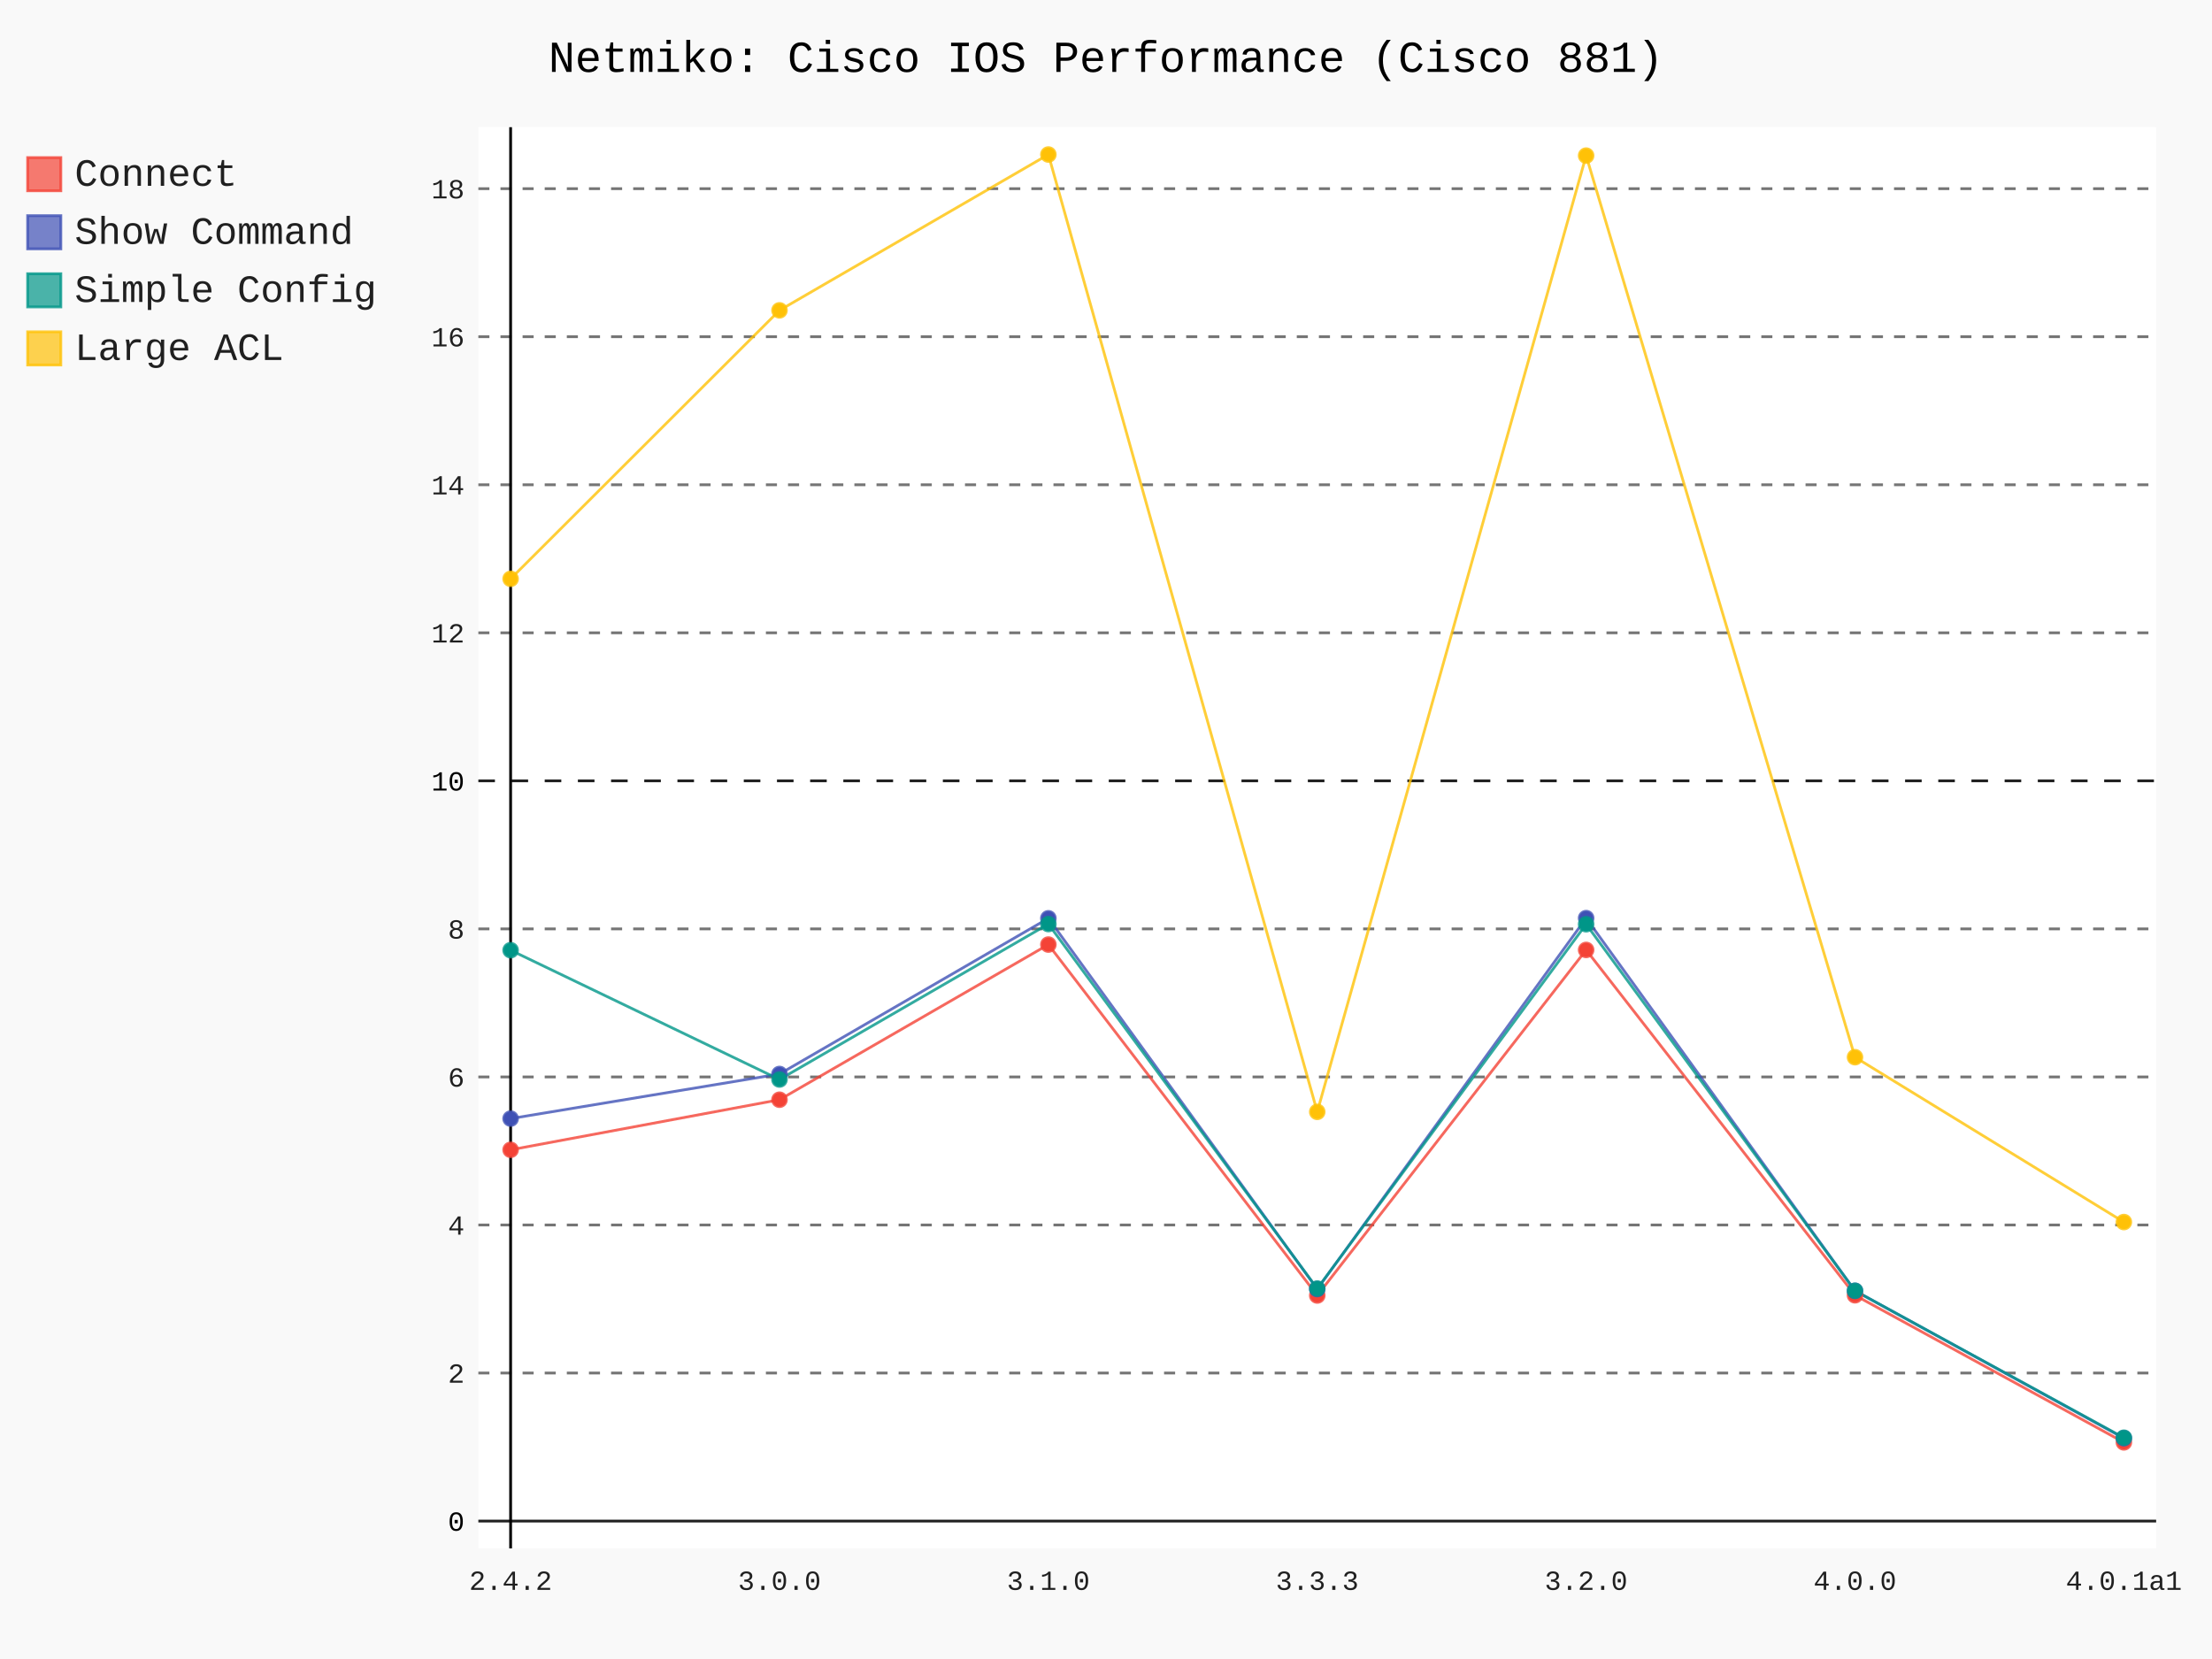
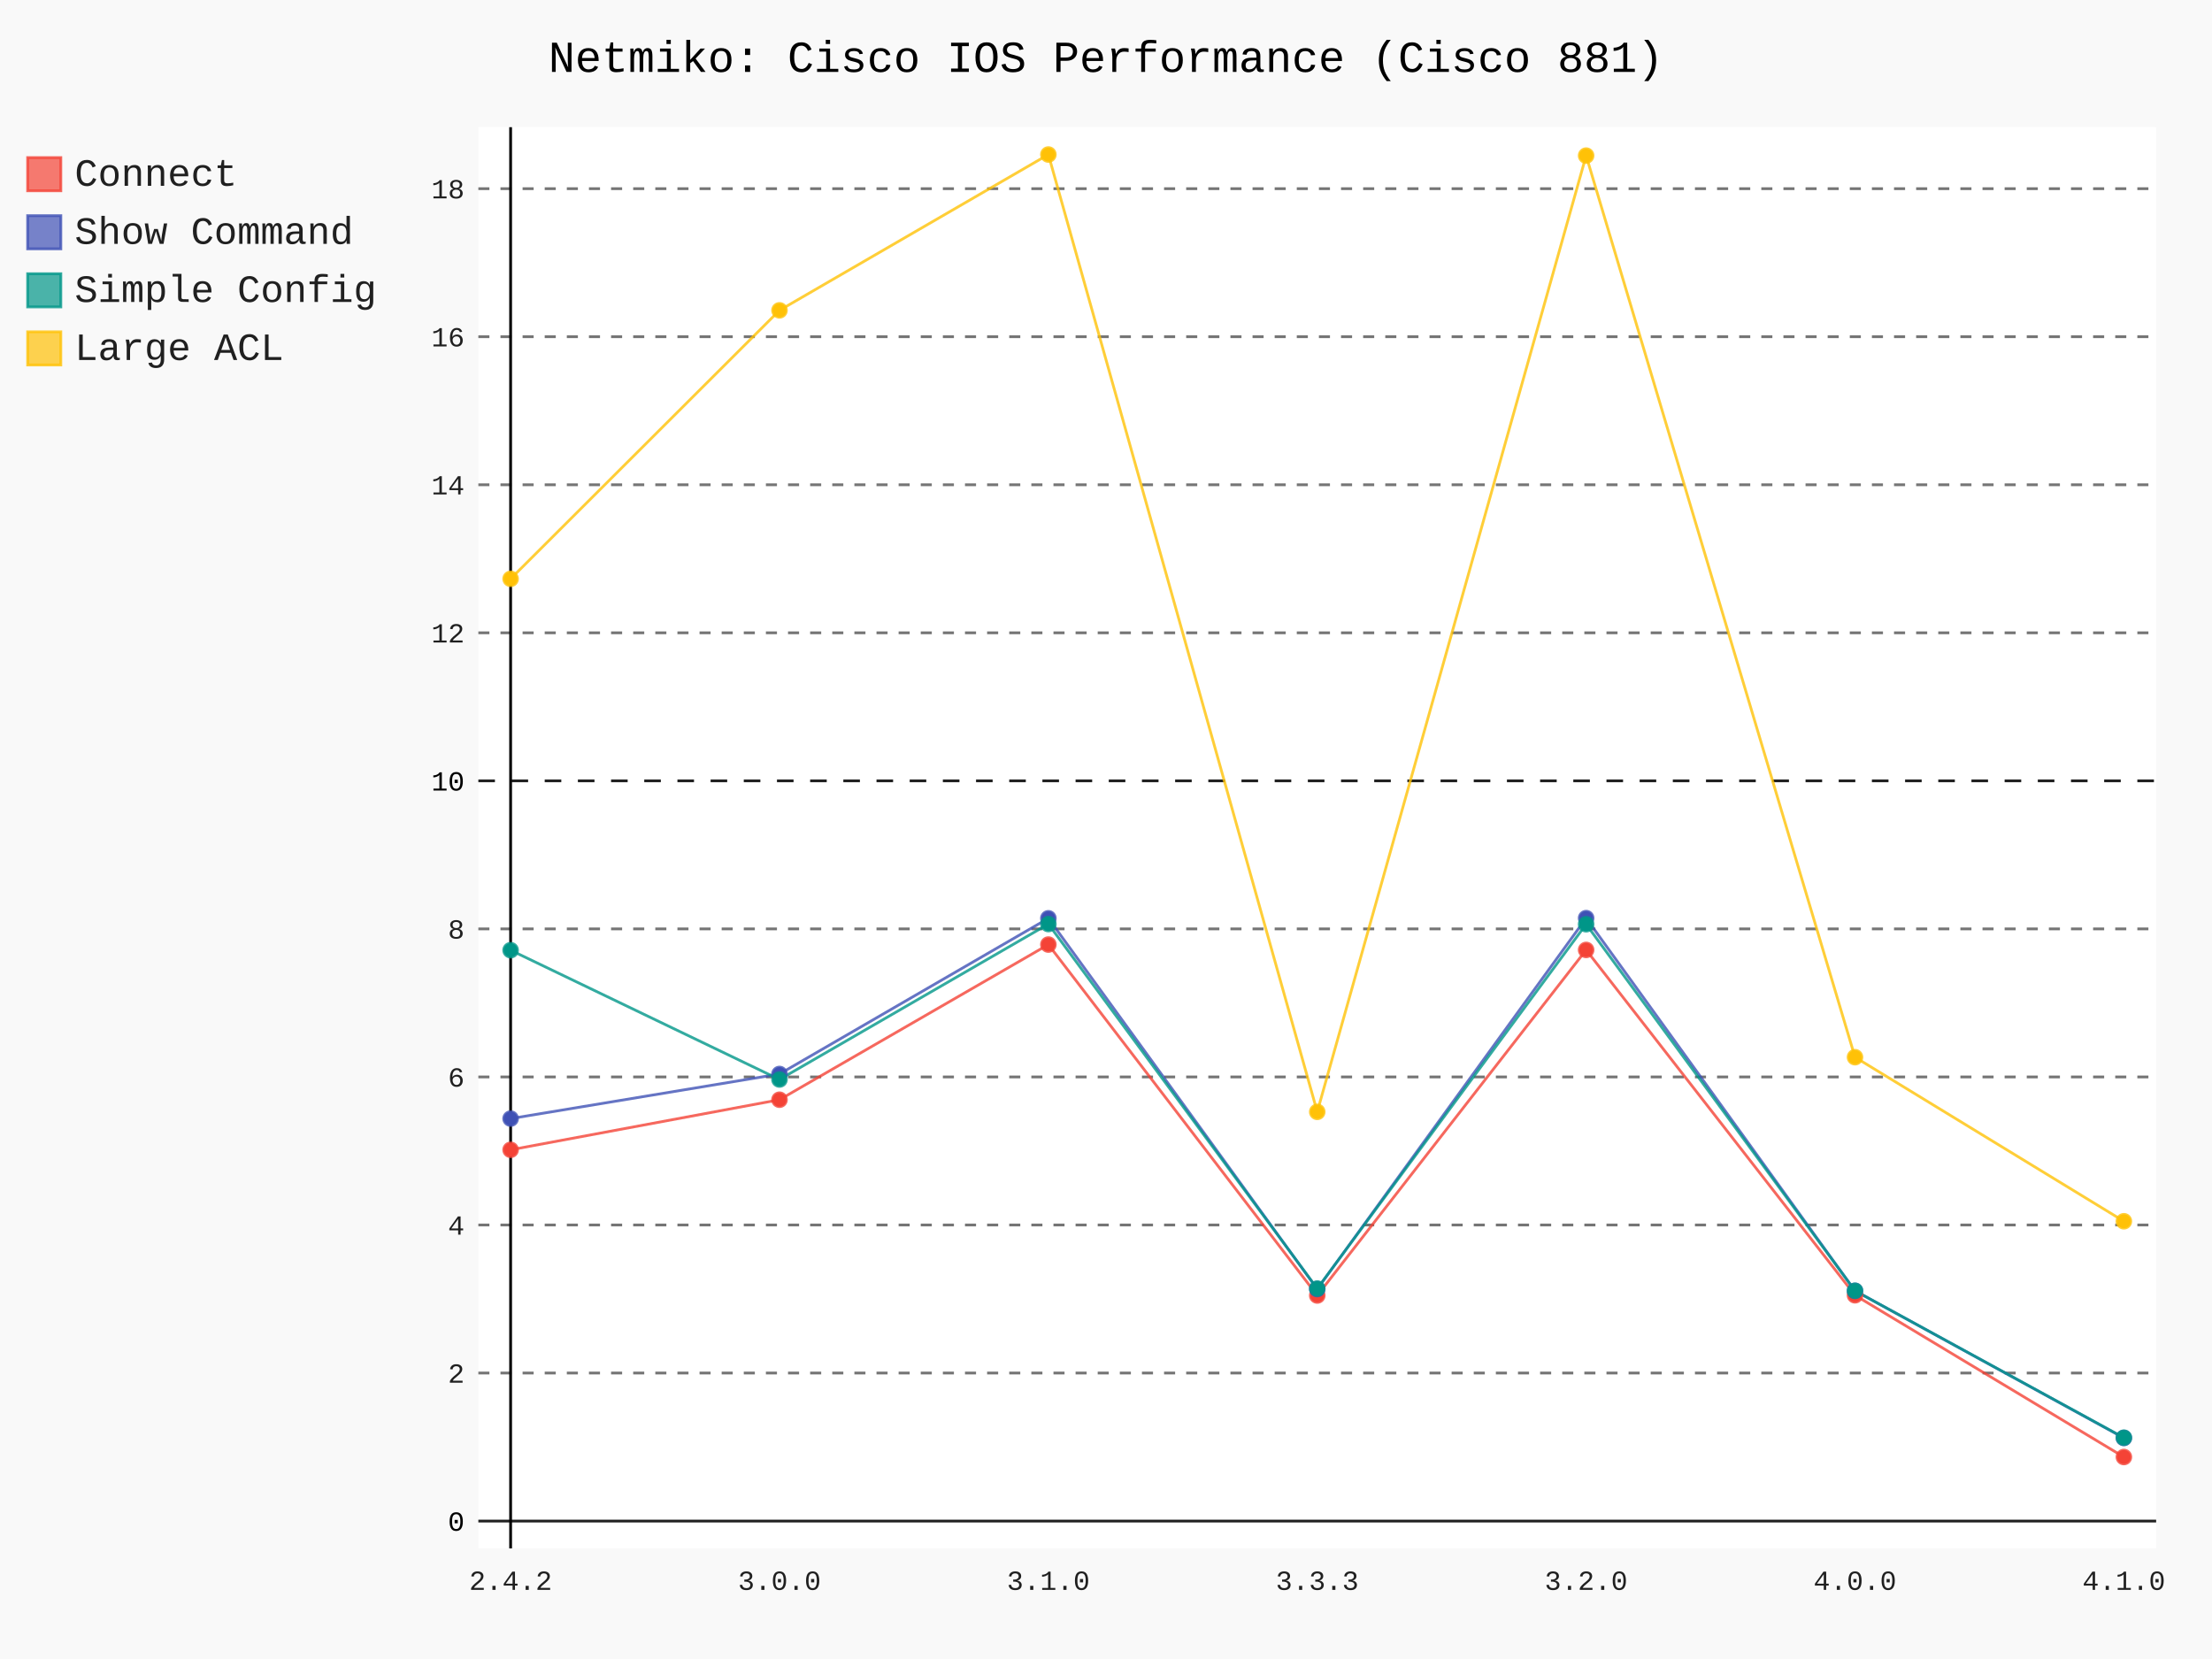
- <svg xmlns="http://www.w3.org/2000/svg" id="chart-63c95332-a1b5-4899-a7d9-04e2362a5de1" class="pygal-chart" viewBox="0 0 800 600">
+ <svg xmlns="http://www.w3.org/2000/svg" id="chart-6fe1c672-2a7b-4865-8ea4-a66d93f6b6ee" class="pygal-chart" viewBox="0 0 800 600">
  <defs>
-     <style type="text/css">#chart-63c95332-a1b5-4899-a7d9-04e2362a5de1{-webkit-user-select:none;-webkit-font-smoothing:antialiased;font-family:Consolas,"Liberation Mono",Menlo,Courier,monospace}#chart-63c95332-a1b5-4899-a7d9-04e2362a5de1 .title{font-family:Consolas,"Liberation Mono",Menlo,Courier,monospace;font-size:16px}#chart-63c95332-a1b5-4899-a7d9-04e2362a5de1 .legends .legend text{font-family:Consolas,"Liberation Mono",Menlo,Courier,monospace;font-size:14px}#chart-63c95332-a1b5-4899-a7d9-04e2362a5de1 .axis text{font-family:Consolas,"Liberation Mono",Menlo,Courier,monospace;font-size:10px}#chart-63c95332-a1b5-4899-a7d9-04e2362a5de1 .axis text.major{font-family:Consolas,"Liberation Mono",Menlo,Courier,monospace;font-size:10px}#chart-63c95332-a1b5-4899-a7d9-04e2362a5de1 .text-overlay text.value{font-family:Consolas,"Liberation Mono",Menlo,Courier,monospace;font-size:16px}#chart-63c95332-a1b5-4899-a7d9-04e2362a5de1 .text-overlay text.label{font-family:Consolas,"Liberation Mono",Menlo,Courier,monospace;font-size:10px}#chart-63c95332-a1b5-4899-a7d9-04e2362a5de1 .tooltip{font-family:Consolas,"Liberation Mono",Menlo,Courier,monospace;font-size:14px}#chart-63c95332-a1b5-4899-a7d9-04e2362a5de1 text.no_data{font-family:Consolas,"Liberation Mono",Menlo,Courier,monospace;font-size:64px}
- #chart-63c95332-a1b5-4899-a7d9-04e2362a5de1{background-color:rgba(249,249,249,1)}#chart-63c95332-a1b5-4899-a7d9-04e2362a5de1 path,#chart-63c95332-a1b5-4899-a7d9-04e2362a5de1 line,#chart-63c95332-a1b5-4899-a7d9-04e2362a5de1 rect,#chart-63c95332-a1b5-4899-a7d9-04e2362a5de1 circle{-webkit-transition:150ms;-moz-transition:150ms;transition:150ms}#chart-63c95332-a1b5-4899-a7d9-04e2362a5de1 .graph &gt; .background{fill:rgba(249,249,249,1)}#chart-63c95332-a1b5-4899-a7d9-04e2362a5de1 .plot &gt; .background{fill:rgba(255,255,255,1)}#chart-63c95332-a1b5-4899-a7d9-04e2362a5de1 .graph{fill:rgba(0,0,0,.87)}#chart-63c95332-a1b5-4899-a7d9-04e2362a5de1 text.no_data{fill:rgba(0,0,0,1)}#chart-63c95332-a1b5-4899-a7d9-04e2362a5de1 .title{fill:rgba(0,0,0,1)}#chart-63c95332-a1b5-4899-a7d9-04e2362a5de1 .legends .legend text{fill:rgba(0,0,0,.87)}#chart-63c95332-a1b5-4899-a7d9-04e2362a5de1 .legends .legend:hover text{fill:rgba(0,0,0,1)}#chart-63c95332-a1b5-4899-a7d9-04e2362a5de1 .axis .line{stroke:rgba(0,0,0,1)}#chart-63c95332-a1b5-4899-a7d9-04e2362a5de1 .axis .guide.line{stroke:rgba(0,0,0,.54)}#chart-63c95332-a1b5-4899-a7d9-04e2362a5de1 .axis .major.line{stroke:rgba(0,0,0,.87)}#chart-63c95332-a1b5-4899-a7d9-04e2362a5de1 .axis text.major{fill:rgba(0,0,0,1)}#chart-63c95332-a1b5-4899-a7d9-04e2362a5de1 .axis.y .guides:hover .guide.line,#chart-63c95332-a1b5-4899-a7d9-04e2362a5de1 .line-graph .axis.x .guides:hover .guide.line,#chart-63c95332-a1b5-4899-a7d9-04e2362a5de1 .stackedline-graph .axis.x .guides:hover .guide.line,#chart-63c95332-a1b5-4899-a7d9-04e2362a5de1 .xy-graph .axis.x .guides:hover .guide.line{stroke:rgba(0,0,0,1)}#chart-63c95332-a1b5-4899-a7d9-04e2362a5de1 .axis .guides:hover text{fill:rgba(0,0,0,1)}#chart-63c95332-a1b5-4899-a7d9-04e2362a5de1 .reactive{fill-opacity:.7;stroke-opacity:.8}#chart-63c95332-a1b5-4899-a7d9-04e2362a5de1 .ci{stroke:rgba(0,0,0,.87)}#chart-63c95332-a1b5-4899-a7d9-04e2362a5de1 .reactive.active,#chart-63c95332-a1b5-4899-a7d9-04e2362a5de1 .active .reactive{fill-opacity:.8;stroke-opacity:.9;stroke-width:4}#chart-63c95332-a1b5-4899-a7d9-04e2362a5de1 .ci .reactive.active{stroke-width:1.5}#chart-63c95332-a1b5-4899-a7d9-04e2362a5de1 .series text{fill:rgba(0,0,0,1)}#chart-63c95332-a1b5-4899-a7d9-04e2362a5de1 .tooltip rect{fill:rgba(255,255,255,1);stroke:rgba(0,0,0,1);-webkit-transition:opacity 150ms;-moz-transition:opacity 150ms;transition:opacity 150ms}#chart-63c95332-a1b5-4899-a7d9-04e2362a5de1 .tooltip .label{fill:rgba(0,0,0,.87)}#chart-63c95332-a1b5-4899-a7d9-04e2362a5de1 .tooltip .label{fill:rgba(0,0,0,.87)}#chart-63c95332-a1b5-4899-a7d9-04e2362a5de1 .tooltip .legend{font-size:.8em;fill:rgba(0,0,0,.54)}#chart-63c95332-a1b5-4899-a7d9-04e2362a5de1 .tooltip .x_label{font-size:.6em;fill:rgba(0,0,0,1)}#chart-63c95332-a1b5-4899-a7d9-04e2362a5de1 .tooltip .xlink{font-size:.5em;text-decoration:underline}#chart-63c95332-a1b5-4899-a7d9-04e2362a5de1 .tooltip .value{font-size:1.5em}#chart-63c95332-a1b5-4899-a7d9-04e2362a5de1 .bound{font-size:.5em}#chart-63c95332-a1b5-4899-a7d9-04e2362a5de1 .max-value{font-size:.75em;fill:rgba(0,0,0,.54)}#chart-63c95332-a1b5-4899-a7d9-04e2362a5de1 .map-element{fill:rgba(255,255,255,1);stroke:rgba(0,0,0,.54) !important}#chart-63c95332-a1b5-4899-a7d9-04e2362a5de1 .map-element .reactive{fill-opacity:inherit;stroke-opacity:inherit}#chart-63c95332-a1b5-4899-a7d9-04e2362a5de1 .color-0,#chart-63c95332-a1b5-4899-a7d9-04e2362a5de1 .color-0 a:visited{stroke:#F44336;fill:#F44336}#chart-63c95332-a1b5-4899-a7d9-04e2362a5de1 .color-1,#chart-63c95332-a1b5-4899-a7d9-04e2362a5de1 .color-1 a:visited{stroke:#3F51B5;fill:#3F51B5}#chart-63c95332-a1b5-4899-a7d9-04e2362a5de1 .color-2,#chart-63c95332-a1b5-4899-a7d9-04e2362a5de1 .color-2 a:visited{stroke:#009688;fill:#009688}#chart-63c95332-a1b5-4899-a7d9-04e2362a5de1 .color-3,#chart-63c95332-a1b5-4899-a7d9-04e2362a5de1 .color-3 a:visited{stroke:#FFC107;fill:#FFC107}#chart-63c95332-a1b5-4899-a7d9-04e2362a5de1 .text-overlay .color-0 text{fill:black}#chart-63c95332-a1b5-4899-a7d9-04e2362a5de1 .text-overlay .color-1 text{fill:black}#chart-63c95332-a1b5-4899-a7d9-04e2362a5de1 .text-overlay .color-2 text{fill:black}#chart-63c95332-a1b5-4899-a7d9-04e2362a5de1 .text-overlay .color-3 text{fill:black}
- #chart-63c95332-a1b5-4899-a7d9-04e2362a5de1 text.no_data{text-anchor:middle}#chart-63c95332-a1b5-4899-a7d9-04e2362a5de1 .guide.line{fill:none}#chart-63c95332-a1b5-4899-a7d9-04e2362a5de1 .centered{text-anchor:middle}#chart-63c95332-a1b5-4899-a7d9-04e2362a5de1 .title{text-anchor:middle}#chart-63c95332-a1b5-4899-a7d9-04e2362a5de1 .legends .legend text{fill-opacity:1}#chart-63c95332-a1b5-4899-a7d9-04e2362a5de1 .axis.x text{text-anchor:middle}#chart-63c95332-a1b5-4899-a7d9-04e2362a5de1 .axis.x:not(.web) text[transform]{text-anchor:start}#chart-63c95332-a1b5-4899-a7d9-04e2362a5de1 .axis.x:not(.web) text[transform].backwards{text-anchor:end}#chart-63c95332-a1b5-4899-a7d9-04e2362a5de1 .axis.y text{text-anchor:end}#chart-63c95332-a1b5-4899-a7d9-04e2362a5de1 .axis.y text[transform].backwards{text-anchor:start}#chart-63c95332-a1b5-4899-a7d9-04e2362a5de1 .axis.y2 text{text-anchor:start}#chart-63c95332-a1b5-4899-a7d9-04e2362a5de1 .axis.y2 text[transform].backwards{text-anchor:end}#chart-63c95332-a1b5-4899-a7d9-04e2362a5de1 .axis .guide.line{stroke-dasharray:4,4}#chart-63c95332-a1b5-4899-a7d9-04e2362a5de1 .axis .major.guide.line{stroke-dasharray:6,6}#chart-63c95332-a1b5-4899-a7d9-04e2362a5de1 .horizontal .axis.y .guide.line,#chart-63c95332-a1b5-4899-a7d9-04e2362a5de1 .horizontal .axis.y2 .guide.line,#chart-63c95332-a1b5-4899-a7d9-04e2362a5de1 .vertical .axis.x .guide.line{opacity:0}#chart-63c95332-a1b5-4899-a7d9-04e2362a5de1 .horizontal .axis.always_show .guide.line,#chart-63c95332-a1b5-4899-a7d9-04e2362a5de1 .vertical .axis.always_show .guide.line{opacity:1 !important}#chart-63c95332-a1b5-4899-a7d9-04e2362a5de1 .axis.y .guides:hover .guide.line,#chart-63c95332-a1b5-4899-a7d9-04e2362a5de1 .axis.y2 .guides:hover .guide.line,#chart-63c95332-a1b5-4899-a7d9-04e2362a5de1 .axis.x .guides:hover .guide.line{opacity:1}#chart-63c95332-a1b5-4899-a7d9-04e2362a5de1 .axis .guides:hover text{opacity:1}#chart-63c95332-a1b5-4899-a7d9-04e2362a5de1 .nofill{fill:none}#chart-63c95332-a1b5-4899-a7d9-04e2362a5de1 .subtle-fill{fill-opacity:.2}#chart-63c95332-a1b5-4899-a7d9-04e2362a5de1 .dot{stroke-width:1px;fill-opacity:1}#chart-63c95332-a1b5-4899-a7d9-04e2362a5de1 .dot.active{stroke-width:5px}#chart-63c95332-a1b5-4899-a7d9-04e2362a5de1 .dot.negative{fill:transparent}#chart-63c95332-a1b5-4899-a7d9-04e2362a5de1 text,#chart-63c95332-a1b5-4899-a7d9-04e2362a5de1 tspan{stroke:none !important}#chart-63c95332-a1b5-4899-a7d9-04e2362a5de1 .series text.active{opacity:1}#chart-63c95332-a1b5-4899-a7d9-04e2362a5de1 .tooltip rect{fill-opacity:.95;stroke-width:.5}#chart-63c95332-a1b5-4899-a7d9-04e2362a5de1 .tooltip text{fill-opacity:1}#chart-63c95332-a1b5-4899-a7d9-04e2362a5de1 .showable{visibility:hidden}#chart-63c95332-a1b5-4899-a7d9-04e2362a5de1 .showable.shown{visibility:visible}#chart-63c95332-a1b5-4899-a7d9-04e2362a5de1 .gauge-background{fill:rgba(229,229,229,1);stroke:none}#chart-63c95332-a1b5-4899-a7d9-04e2362a5de1 .bg-lines{stroke:rgba(249,249,249,1);stroke-width:2px}</style>
+     <style type="text/css">#chart-6fe1c672-2a7b-4865-8ea4-a66d93f6b6ee{-webkit-user-select:none;-webkit-font-smoothing:antialiased;font-family:Consolas,"Liberation Mono",Menlo,Courier,monospace}#chart-6fe1c672-2a7b-4865-8ea4-a66d93f6b6ee .title{font-family:Consolas,"Liberation Mono",Menlo,Courier,monospace;font-size:16px}#chart-6fe1c672-2a7b-4865-8ea4-a66d93f6b6ee .legends .legend text{font-family:Consolas,"Liberation Mono",Menlo,Courier,monospace;font-size:14px}#chart-6fe1c672-2a7b-4865-8ea4-a66d93f6b6ee .axis text{font-family:Consolas,"Liberation Mono",Menlo,Courier,monospace;font-size:10px}#chart-6fe1c672-2a7b-4865-8ea4-a66d93f6b6ee .axis text.major{font-family:Consolas,"Liberation Mono",Menlo,Courier,monospace;font-size:10px}#chart-6fe1c672-2a7b-4865-8ea4-a66d93f6b6ee .text-overlay text.value{font-family:Consolas,"Liberation Mono",Menlo,Courier,monospace;font-size:16px}#chart-6fe1c672-2a7b-4865-8ea4-a66d93f6b6ee .text-overlay text.label{font-family:Consolas,"Liberation Mono",Menlo,Courier,monospace;font-size:10px}#chart-6fe1c672-2a7b-4865-8ea4-a66d93f6b6ee .tooltip{font-family:Consolas,"Liberation Mono",Menlo,Courier,monospace;font-size:14px}#chart-6fe1c672-2a7b-4865-8ea4-a66d93f6b6ee text.no_data{font-family:Consolas,"Liberation Mono",Menlo,Courier,monospace;font-size:64px}
+ #chart-6fe1c672-2a7b-4865-8ea4-a66d93f6b6ee{background-color:rgba(249,249,249,1)}#chart-6fe1c672-2a7b-4865-8ea4-a66d93f6b6ee path,#chart-6fe1c672-2a7b-4865-8ea4-a66d93f6b6ee line,#chart-6fe1c672-2a7b-4865-8ea4-a66d93f6b6ee rect,#chart-6fe1c672-2a7b-4865-8ea4-a66d93f6b6ee circle{-webkit-transition:150ms;-moz-transition:150ms;transition:150ms}#chart-6fe1c672-2a7b-4865-8ea4-a66d93f6b6ee .graph &gt; .background{fill:rgba(249,249,249,1)}#chart-6fe1c672-2a7b-4865-8ea4-a66d93f6b6ee .plot &gt; .background{fill:rgba(255,255,255,1)}#chart-6fe1c672-2a7b-4865-8ea4-a66d93f6b6ee .graph{fill:rgba(0,0,0,.87)}#chart-6fe1c672-2a7b-4865-8ea4-a66d93f6b6ee text.no_data{fill:rgba(0,0,0,1)}#chart-6fe1c672-2a7b-4865-8ea4-a66d93f6b6ee .title{fill:rgba(0,0,0,1)}#chart-6fe1c672-2a7b-4865-8ea4-a66d93f6b6ee .legends .legend text{fill:rgba(0,0,0,.87)}#chart-6fe1c672-2a7b-4865-8ea4-a66d93f6b6ee .legends .legend:hover text{fill:rgba(0,0,0,1)}#chart-6fe1c672-2a7b-4865-8ea4-a66d93f6b6ee .axis .line{stroke:rgba(0,0,0,1)}#chart-6fe1c672-2a7b-4865-8ea4-a66d93f6b6ee .axis .guide.line{stroke:rgba(0,0,0,.54)}#chart-6fe1c672-2a7b-4865-8ea4-a66d93f6b6ee .axis .major.line{stroke:rgba(0,0,0,.87)}#chart-6fe1c672-2a7b-4865-8ea4-a66d93f6b6ee .axis text.major{fill:rgba(0,0,0,1)}#chart-6fe1c672-2a7b-4865-8ea4-a66d93f6b6ee .axis.y .guides:hover .guide.line,#chart-6fe1c672-2a7b-4865-8ea4-a66d93f6b6ee .line-graph .axis.x .guides:hover .guide.line,#chart-6fe1c672-2a7b-4865-8ea4-a66d93f6b6ee .stackedline-graph .axis.x .guides:hover .guide.line,#chart-6fe1c672-2a7b-4865-8ea4-a66d93f6b6ee .xy-graph .axis.x .guides:hover .guide.line{stroke:rgba(0,0,0,1)}#chart-6fe1c672-2a7b-4865-8ea4-a66d93f6b6ee .axis .guides:hover text{fill:rgba(0,0,0,1)}#chart-6fe1c672-2a7b-4865-8ea4-a66d93f6b6ee .reactive{fill-opacity:.7;stroke-opacity:.8}#chart-6fe1c672-2a7b-4865-8ea4-a66d93f6b6ee .ci{stroke:rgba(0,0,0,.87)}#chart-6fe1c672-2a7b-4865-8ea4-a66d93f6b6ee .reactive.active,#chart-6fe1c672-2a7b-4865-8ea4-a66d93f6b6ee .active .reactive{fill-opacity:.8;stroke-opacity:.9;stroke-width:4}#chart-6fe1c672-2a7b-4865-8ea4-a66d93f6b6ee .ci .reactive.active{stroke-width:1.5}#chart-6fe1c672-2a7b-4865-8ea4-a66d93f6b6ee .series text{fill:rgba(0,0,0,1)}#chart-6fe1c672-2a7b-4865-8ea4-a66d93f6b6ee .tooltip rect{fill:rgba(255,255,255,1);stroke:rgba(0,0,0,1);-webkit-transition:opacity 150ms;-moz-transition:opacity 150ms;transition:opacity 150ms}#chart-6fe1c672-2a7b-4865-8ea4-a66d93f6b6ee .tooltip .label{fill:rgba(0,0,0,.87)}#chart-6fe1c672-2a7b-4865-8ea4-a66d93f6b6ee .tooltip .label{fill:rgba(0,0,0,.87)}#chart-6fe1c672-2a7b-4865-8ea4-a66d93f6b6ee .tooltip .legend{font-size:.8em;fill:rgba(0,0,0,.54)}#chart-6fe1c672-2a7b-4865-8ea4-a66d93f6b6ee .tooltip .x_label{font-size:.6em;fill:rgba(0,0,0,1)}#chart-6fe1c672-2a7b-4865-8ea4-a66d93f6b6ee .tooltip .xlink{font-size:.5em;text-decoration:underline}#chart-6fe1c672-2a7b-4865-8ea4-a66d93f6b6ee .tooltip .value{font-size:1.5em}#chart-6fe1c672-2a7b-4865-8ea4-a66d93f6b6ee .bound{font-size:.5em}#chart-6fe1c672-2a7b-4865-8ea4-a66d93f6b6ee .max-value{font-size:.75em;fill:rgba(0,0,0,.54)}#chart-6fe1c672-2a7b-4865-8ea4-a66d93f6b6ee .map-element{fill:rgba(255,255,255,1);stroke:rgba(0,0,0,.54) !important}#chart-6fe1c672-2a7b-4865-8ea4-a66d93f6b6ee .map-element .reactive{fill-opacity:inherit;stroke-opacity:inherit}#chart-6fe1c672-2a7b-4865-8ea4-a66d93f6b6ee .color-0,#chart-6fe1c672-2a7b-4865-8ea4-a66d93f6b6ee .color-0 a:visited{stroke:#F44336;fill:#F44336}#chart-6fe1c672-2a7b-4865-8ea4-a66d93f6b6ee .color-1,#chart-6fe1c672-2a7b-4865-8ea4-a66d93f6b6ee .color-1 a:visited{stroke:#3F51B5;fill:#3F51B5}#chart-6fe1c672-2a7b-4865-8ea4-a66d93f6b6ee .color-2,#chart-6fe1c672-2a7b-4865-8ea4-a66d93f6b6ee .color-2 a:visited{stroke:#009688;fill:#009688}#chart-6fe1c672-2a7b-4865-8ea4-a66d93f6b6ee .color-3,#chart-6fe1c672-2a7b-4865-8ea4-a66d93f6b6ee .color-3 a:visited{stroke:#FFC107;fill:#FFC107}#chart-6fe1c672-2a7b-4865-8ea4-a66d93f6b6ee .text-overlay .color-0 text{fill:black}#chart-6fe1c672-2a7b-4865-8ea4-a66d93f6b6ee .text-overlay .color-1 text{fill:black}#chart-6fe1c672-2a7b-4865-8ea4-a66d93f6b6ee .text-overlay .color-2 text{fill:black}#chart-6fe1c672-2a7b-4865-8ea4-a66d93f6b6ee .text-overlay .color-3 text{fill:black}
+ #chart-6fe1c672-2a7b-4865-8ea4-a66d93f6b6ee text.no_data{text-anchor:middle}#chart-6fe1c672-2a7b-4865-8ea4-a66d93f6b6ee .guide.line{fill:none}#chart-6fe1c672-2a7b-4865-8ea4-a66d93f6b6ee .centered{text-anchor:middle}#chart-6fe1c672-2a7b-4865-8ea4-a66d93f6b6ee .title{text-anchor:middle}#chart-6fe1c672-2a7b-4865-8ea4-a66d93f6b6ee .legends .legend text{fill-opacity:1}#chart-6fe1c672-2a7b-4865-8ea4-a66d93f6b6ee .axis.x text{text-anchor:middle}#chart-6fe1c672-2a7b-4865-8ea4-a66d93f6b6ee .axis.x:not(.web) text[transform]{text-anchor:start}#chart-6fe1c672-2a7b-4865-8ea4-a66d93f6b6ee .axis.x:not(.web) text[transform].backwards{text-anchor:end}#chart-6fe1c672-2a7b-4865-8ea4-a66d93f6b6ee .axis.y text{text-anchor:end}#chart-6fe1c672-2a7b-4865-8ea4-a66d93f6b6ee .axis.y text[transform].backwards{text-anchor:start}#chart-6fe1c672-2a7b-4865-8ea4-a66d93f6b6ee .axis.y2 text{text-anchor:start}#chart-6fe1c672-2a7b-4865-8ea4-a66d93f6b6ee .axis.y2 text[transform].backwards{text-anchor:end}#chart-6fe1c672-2a7b-4865-8ea4-a66d93f6b6ee .axis .guide.line{stroke-dasharray:4,4}#chart-6fe1c672-2a7b-4865-8ea4-a66d93f6b6ee .axis .major.guide.line{stroke-dasharray:6,6}#chart-6fe1c672-2a7b-4865-8ea4-a66d93f6b6ee .horizontal .axis.y .guide.line,#chart-6fe1c672-2a7b-4865-8ea4-a66d93f6b6ee .horizontal .axis.y2 .guide.line,#chart-6fe1c672-2a7b-4865-8ea4-a66d93f6b6ee .vertical .axis.x .guide.line{opacity:0}#chart-6fe1c672-2a7b-4865-8ea4-a66d93f6b6ee .horizontal .axis.always_show .guide.line,#chart-6fe1c672-2a7b-4865-8ea4-a66d93f6b6ee .vertical .axis.always_show .guide.line{opacity:1 !important}#chart-6fe1c672-2a7b-4865-8ea4-a66d93f6b6ee .axis.y .guides:hover .guide.line,#chart-6fe1c672-2a7b-4865-8ea4-a66d93f6b6ee .axis.y2 .guides:hover .guide.line,#chart-6fe1c672-2a7b-4865-8ea4-a66d93f6b6ee .axis.x .guides:hover .guide.line{opacity:1}#chart-6fe1c672-2a7b-4865-8ea4-a66d93f6b6ee .axis .guides:hover text{opacity:1}#chart-6fe1c672-2a7b-4865-8ea4-a66d93f6b6ee .nofill{fill:none}#chart-6fe1c672-2a7b-4865-8ea4-a66d93f6b6ee .subtle-fill{fill-opacity:.2}#chart-6fe1c672-2a7b-4865-8ea4-a66d93f6b6ee .dot{stroke-width:1px;fill-opacity:1}#chart-6fe1c672-2a7b-4865-8ea4-a66d93f6b6ee .dot.active{stroke-width:5px}#chart-6fe1c672-2a7b-4865-8ea4-a66d93f6b6ee .dot.negative{fill:transparent}#chart-6fe1c672-2a7b-4865-8ea4-a66d93f6b6ee text,#chart-6fe1c672-2a7b-4865-8ea4-a66d93f6b6ee tspan{stroke:none !important}#chart-6fe1c672-2a7b-4865-8ea4-a66d93f6b6ee .series text.active{opacity:1}#chart-6fe1c672-2a7b-4865-8ea4-a66d93f6b6ee .tooltip rect{fill-opacity:.95;stroke-width:.5}#chart-6fe1c672-2a7b-4865-8ea4-a66d93f6b6ee .tooltip text{fill-opacity:1}#chart-6fe1c672-2a7b-4865-8ea4-a66d93f6b6ee .showable{visibility:hidden}#chart-6fe1c672-2a7b-4865-8ea4-a66d93f6b6ee .showable.shown{visibility:visible}#chart-6fe1c672-2a7b-4865-8ea4-a66d93f6b6ee .gauge-background{fill:rgba(229,229,229,1);stroke:none}#chart-6fe1c672-2a7b-4865-8ea4-a66d93f6b6ee .bg-lines{stroke:rgba(249,249,249,1);stroke-width:2px}</style>
  </defs>
  <g class="graph line-graph vertical">
    <rect x="0" y="0" width="800" height="600" class="background" />
    <g transform="translate(173, 46)" class="plot">
      <rect x="0" y="0" width="606.8" height="514" class="background" />
      <g class="axis y always_show">
        <g class="guides">
          <path d="M0 504.115 h606.8" class="axis major line" />
          <text x="-5" y="507.615" class="major">0</text>
        </g>
        <g class="guides">
          <path d="M0 450.574 h606.8" class="guide line" />
          <text x="-5" y="454.074" class="">2</text>
        </g>
        <g class="guides">
          <path d="M0 397.032 h606.8" class="guide line" />
          <text x="-5" y="400.532" class="">4</text>
        </g>
        <g class="guides">
          <path d="M0 343.49 h606.8" class="guide line" />
          <text x="-5" y="346.99" class="">6</text>
        </g>
        <g class="guides">
          <path d="M0 289.948 h606.8" class="guide line" />
          <text x="-5" y="293.448" class="">8</text>
        </g>
        <g class="guides">
          <path d="M0 236.406 h606.8" class="major guide line" />
          <text x="-5" y="239.906" class="major">10</text>
        </g>
        <g class="guides">
          <path d="M0 182.864 h606.8" class="guide line" />
          <text x="-5" y="186.364" class="">12</text>
        </g>
        <g class="guides">
          <path d="M0 129.323 h606.8" class="guide line" />
          <text x="-5" y="132.823" class="">14</text>
        </g>
        <g class="guides">
          <path d="M0 75.781 h606.8" class="guide line" />
          <text x="-5" y="79.281" class="">16</text>
        </g>
        <g class="guides">
          <path d="M0 22.239 h606.8" class="guide line" />
          <text x="-5" y="25.739" class="">18</text>
        </g>
      </g>
      <g class="axis x">
        <g class="guides">
          <path d="M11.669 0 v514" class="line" />
          <text x="11.669" y="529.0" class="">2.4.2</text>
        </g>
        <g class="guides">
          <path d="M108.913 0 v514" class="guide line" />
          <text x="108.913" y="529.0" class="">3.0.0</text>
        </g>
        <g class="guides">
          <path d="M206.156 0 v514" class="guide line" />
          <text x="206.156" y="529.0" class="">3.1.0</text>
        </g>
        <g class="guides">
          <path d="M303.4 0 v514" class="guide line" />
          <text x="303.4" y="529.0" class="">3.3.3</text>
        </g>
        <g class="guides">
          <path d="M400.644 0 v514" class="guide line" />
          <text x="400.644" y="529.0" class="">3.2.0</text>
        </g>
        <g class="guides">
          <path d="M497.887 0 v514" class="guide line" />
          <text x="497.887" y="529.0" class="">4.0.0</text>
        </g>
        <g class="guides">
          <path d="M595.131 0 v514" class="guide line" />
-           <text x="595.131" y="529.0" class="">4.0.1a1</text>
+           <text x="595.131" y="529.0" class="">4.1.0</text>
        </g>
      </g>
      <g class="series serie-0 color-0">
-         <path d="M11.669 369.841 L108.913 351.729 206.156 295.616 303.4 422.532 400.644 297.556 497.887 422.452 595.131 475.65" class="line reactive nofill" />
+         <path d="M11.669 369.841 L108.913 351.729 206.156 295.616 303.4 422.532 400.644 297.556 497.887 422.452 595.131 480.95" class="line reactive nofill" />
      </g>
      <g class="series serie-1 color-1">
-         <path d="M11.669 358.554 L108.913 342.43 206.156 286.122 303.4 420.204 400.644 286.057 497.887 420.846 595.131 474.151" class="line reactive nofill" />
+         <path d="M11.669 358.554 L108.913 342.43 206.156 286.122 303.4 420.204 400.644 286.057 497.887 420.846 595.131 474.059" class="line reactive nofill" />
      </g>
      <g class="series serie-2 color-2">
-         <path d="M11.669 297.652 L108.913 344.415 206.156 288.193 303.4 420.029 400.644 288.255 497.887 420.831 595.131 473.981" class="line reactive nofill" />
+         <path d="M11.669 297.652 L108.913 344.415 206.156 288.193 303.4 420.029 400.644 288.255 497.887 420.831 595.131 473.967" class="line reactive nofill" />
      </g>
      <g class="series serie-3 color-3">
-         <path d="M11.669 163.335 L108.913 66.236 206.156 9.885 303.4 356.119 400.644 10.285 497.887 336.351 595.131 395.973" class="line reactive nofill" />
+         <path d="M11.669 163.335 L108.913 66.236 206.156 9.885 303.4 356.119 400.644 10.285 497.887 336.351 595.131 395.687" class="line reactive nofill" />
      </g>
    </g>
    <g class="titles">
      <text x="400.0" y="26" class="title plot_title">Netmiko: Cisco IOS Performance (Cisco 881)</text>
    </g>
    <g transform="translate(173, 46)" class="plot overlay">
      <g class="series serie-0 color-0">
        <g class="dots">
          <circle cx="11.669" cy="369.841" r="2.5" class="dot reactive tooltip-trigger" />
        </g>
        <g class="dots">
          <circle cx="108.913" cy="351.729" r="2.5" class="dot reactive tooltip-trigger" />
        </g>
        <g class="dots">
          <circle cx="206.156" cy="295.616" r="2.5" class="dot reactive tooltip-trigger" />
        </g>
        <g class="dots">
          <circle cx="303.4" cy="422.532" r="2.5" class="dot reactive tooltip-trigger" />
        </g>
        <g class="dots">
          <circle cx="400.644" cy="297.556" r="2.5" class="dot reactive tooltip-trigger" />
        </g>
        <g class="dots">
          <circle cx="497.887" cy="422.452" r="2.5" class="dot reactive tooltip-trigger" />
        </g>
        <g class="dots">
-           <circle cx="595.131" cy="475.65" r="2.5" class="dot reactive tooltip-trigger" />
+           <circle cx="595.131" cy="480.95" r="2.5" class="dot reactive tooltip-trigger" />
        </g>
      </g>
      <g class="series serie-1 color-1">
        <g class="dots">
          <circle cx="11.669" cy="358.554" r="2.5" class="dot reactive tooltip-trigger" />
        </g>
        <g class="dots">
          <circle cx="108.913" cy="342.43" r="2.5" class="dot reactive tooltip-trigger" />
        </g>
        <g class="dots">
          <circle cx="206.156" cy="286.122" r="2.5" class="dot reactive tooltip-trigger" />
        </g>
        <g class="dots">
          <circle cx="303.4" cy="420.204" r="2.5" class="dot reactive tooltip-trigger" />
        </g>
        <g class="dots">
          <circle cx="400.644" cy="286.057" r="2.5" class="dot reactive tooltip-trigger" />
        </g>
        <g class="dots">
          <circle cx="497.887" cy="420.846" r="2.5" class="dot reactive tooltip-trigger" />
        </g>
        <g class="dots">
-           <circle cx="595.131" cy="474.151" r="2.5" class="dot reactive tooltip-trigger" />
+           <circle cx="595.131" cy="474.059" r="2.5" class="dot reactive tooltip-trigger" />
        </g>
      </g>
      <g class="series serie-2 color-2">
        <g class="dots">
          <circle cx="11.669" cy="297.652" r="2.5" class="dot reactive tooltip-trigger" />
        </g>
        <g class="dots">
          <circle cx="108.913" cy="344.415" r="2.5" class="dot reactive tooltip-trigger" />
        </g>
        <g class="dots">
          <circle cx="206.156" cy="288.193" r="2.5" class="dot reactive tooltip-trigger" />
        </g>
        <g class="dots">
          <circle cx="303.4" cy="420.029" r="2.5" class="dot reactive tooltip-trigger" />
        </g>
        <g class="dots">
          <circle cx="400.644" cy="288.255" r="2.5" class="dot reactive tooltip-trigger" />
        </g>
        <g class="dots">
          <circle cx="497.887" cy="420.831" r="2.5" class="dot reactive tooltip-trigger" />
        </g>
        <g class="dots">
-           <circle cx="595.131" cy="473.981" r="2.5" class="dot reactive tooltip-trigger" />
+           <circle cx="595.131" cy="473.967" r="2.5" class="dot reactive tooltip-trigger" />
        </g>
      </g>
      <g class="series serie-3 color-3">
        <g class="dots">
          <circle cx="11.669" cy="163.335" r="2.5" class="dot reactive tooltip-trigger" />
        </g>
        <g class="dots">
          <circle cx="108.913" cy="66.236" r="2.5" class="dot reactive tooltip-trigger" />
        </g>
        <g class="dots">
          <circle cx="206.156" cy="9.885" r="2.5" class="dot reactive tooltip-trigger" />
        </g>
        <g class="dots">
          <circle cx="303.4" cy="356.119" r="2.5" class="dot reactive tooltip-trigger" />
        </g>
        <g class="dots">
          <circle cx="400.644" cy="10.285" r="2.5" class="dot reactive tooltip-trigger" />
        </g>
        <g class="dots">
          <circle cx="497.887" cy="336.351" r="2.5" class="dot reactive tooltip-trigger" />
        </g>
        <g class="dots">
-           <circle cx="595.131" cy="395.973" r="2.5" class="dot reactive tooltip-trigger" />
+           <circle cx="595.131" cy="395.687" r="2.5" class="dot reactive tooltip-trigger" />
        </g>
      </g>
    </g>
    <g transform="translate(173, 46)" class="plot text-overlay">
      <g class="series serie-0 color-0" />
      <g class="series serie-1 color-1" />
      <g class="series serie-2 color-2" />
      <g class="series serie-3 color-3" />
    </g>
    <g transform="translate(173, 46)" class="plot tooltip-overlay">
      <g transform="translate(0 0)" style="opacity: 0" class="tooltip">
        <rect rx="0" ry="0" width="0" height="0" class="tooltip-box" />
        <g class="text" />
      </g>
    </g>
    <g transform="translate(10, 56)" class="legends">
      <g id="activate-serie-0" class="legend reactive activate-serie">
        <rect x="0.0" y="1.0" width="12" height="12" class="color-0 reactive" />
        <text x="17.0" y="11.2">Connect</text>
      </g>
      <g id="activate-serie-1" class="legend reactive activate-serie">
        <rect x="0.0" y="22.0" width="12" height="12" class="color-1 reactive" />
        <text x="17.0" y="32.2">Show Command</text>
      </g>
      <g id="activate-serie-2" class="legend reactive activate-serie">
        <rect x="0.0" y="43.0" width="12" height="12" class="color-2 reactive" />
        <text x="17.0" y="53.2">Simple Config</text>
      </g>
      <g id="activate-serie-3" class="legend reactive activate-serie">
        <rect x="0.0" y="64.0" width="12" height="12" class="color-3 reactive" />
        <text x="17.0" y="74.2">Large ACL</text>
      </g>
    </g>
    <g transform="translate(790, 56)" class="legends" />
  </g>
</svg>
